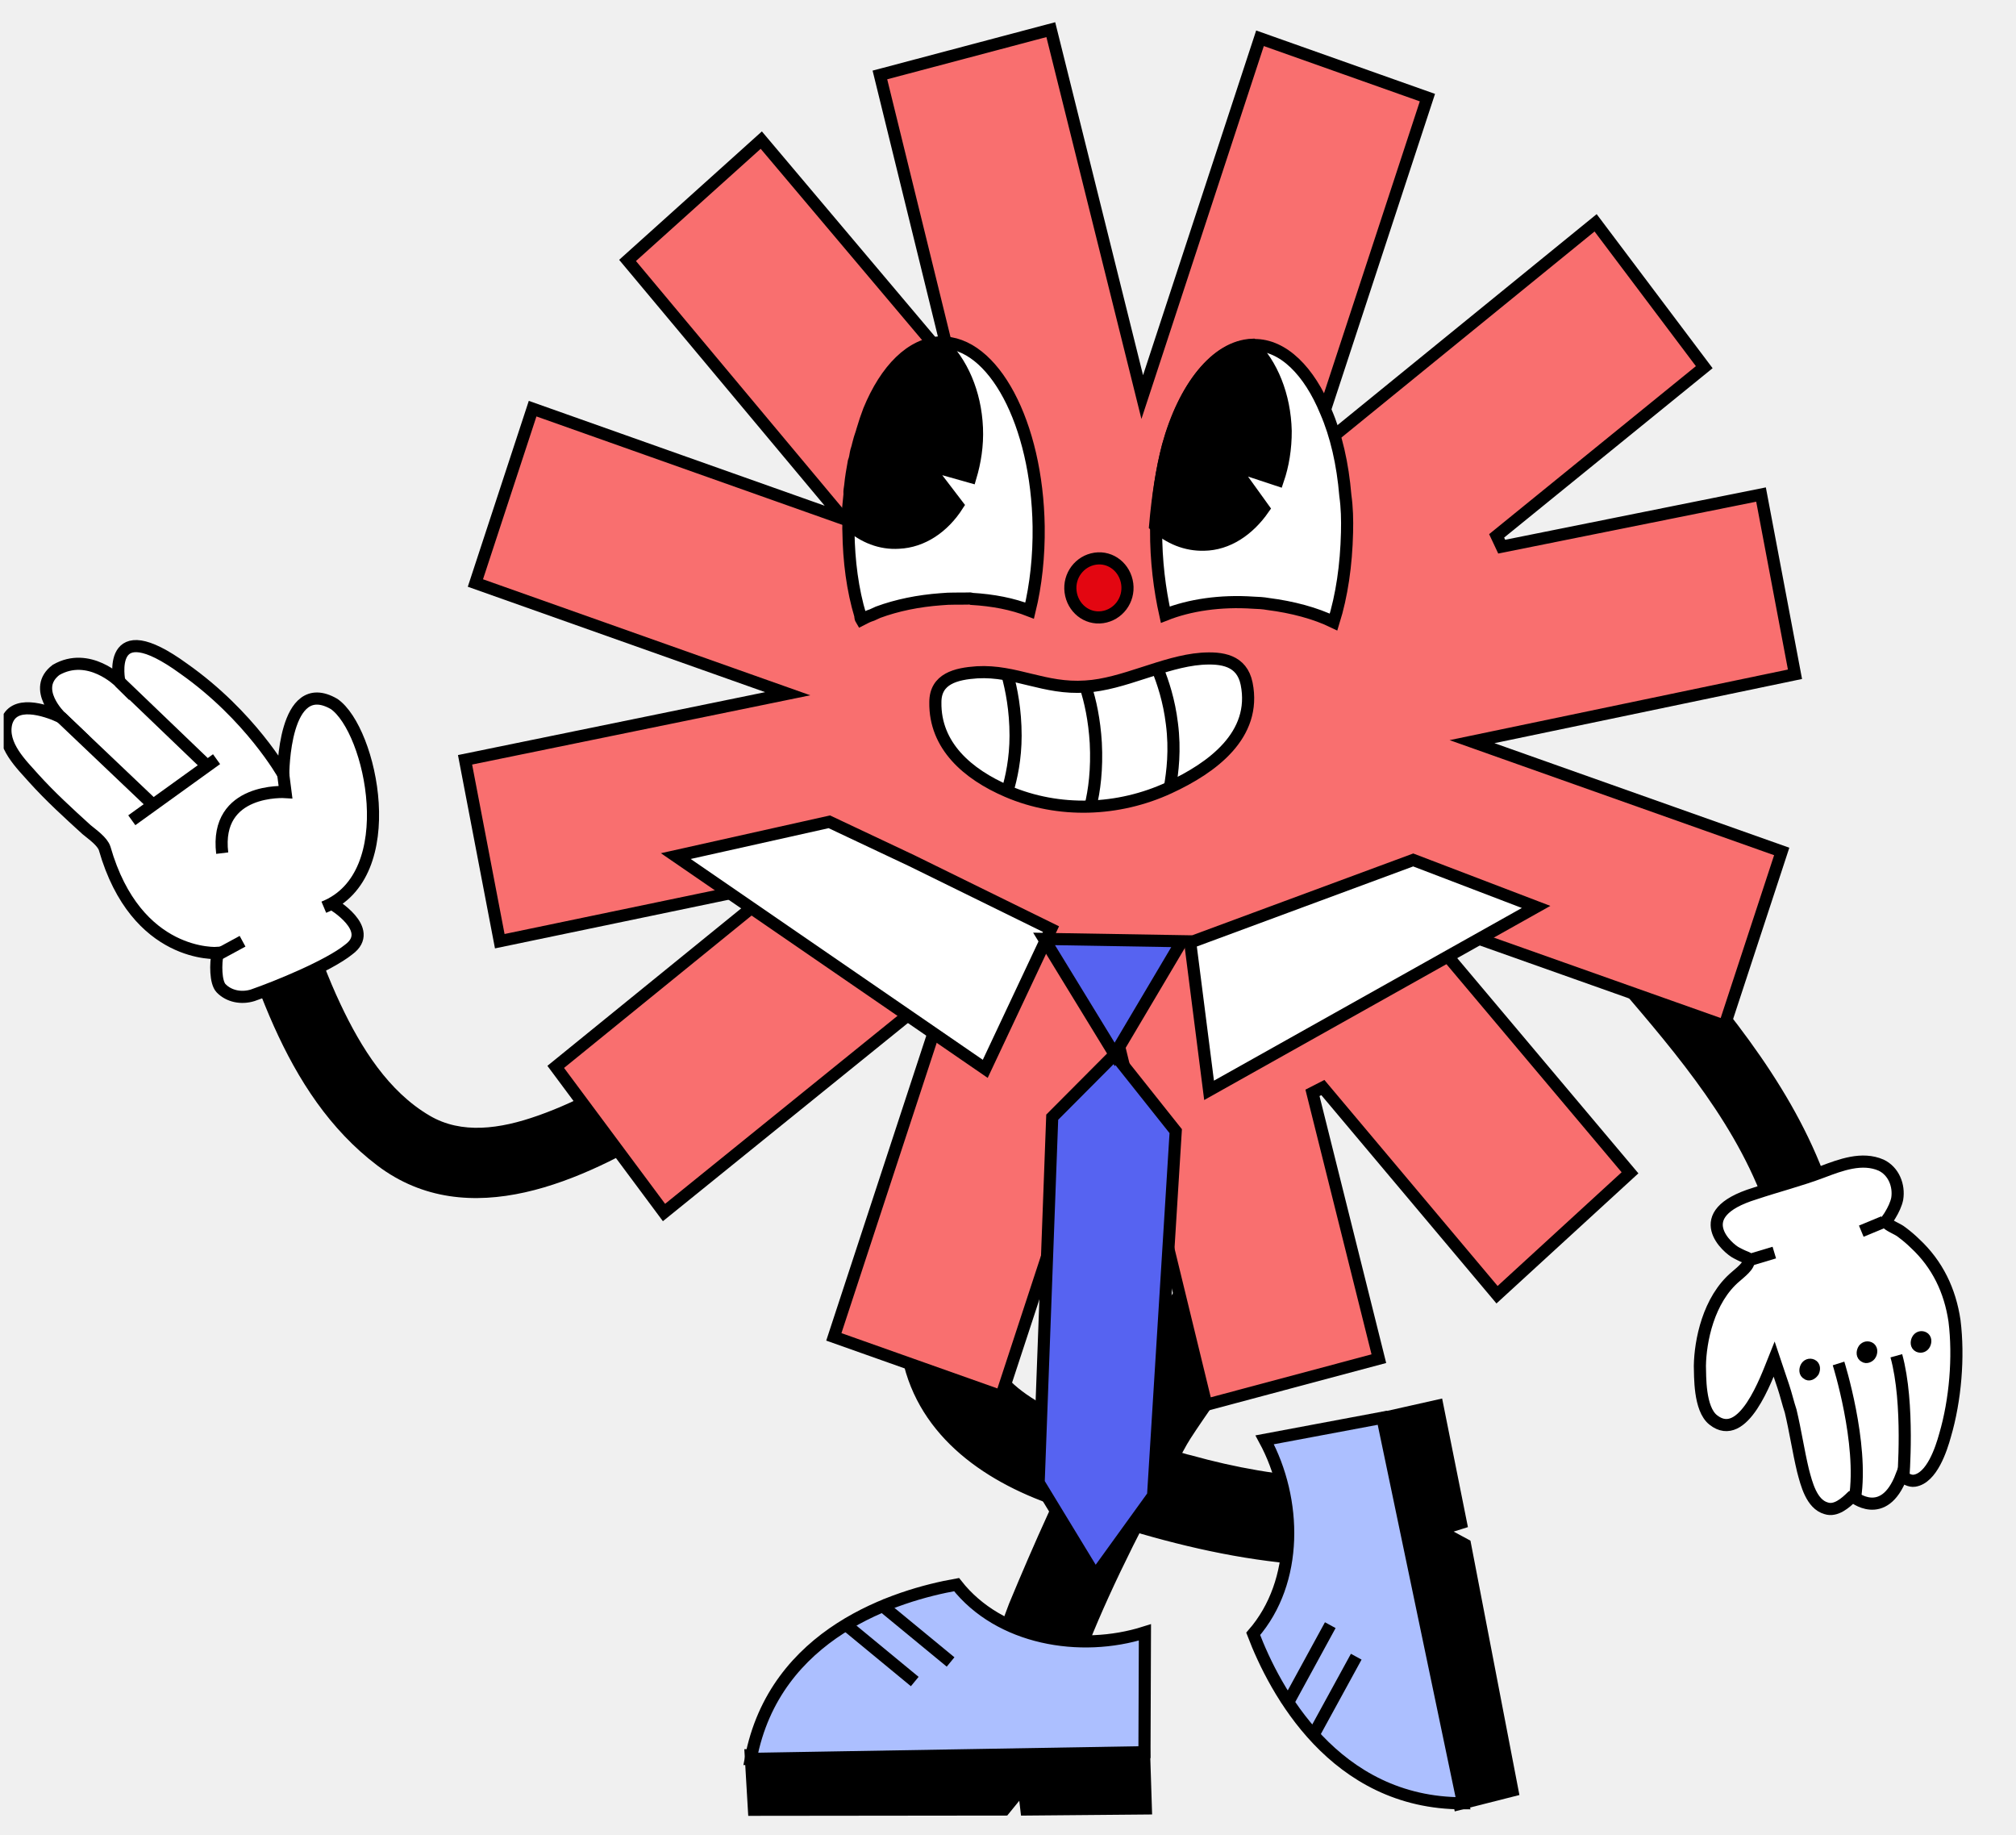
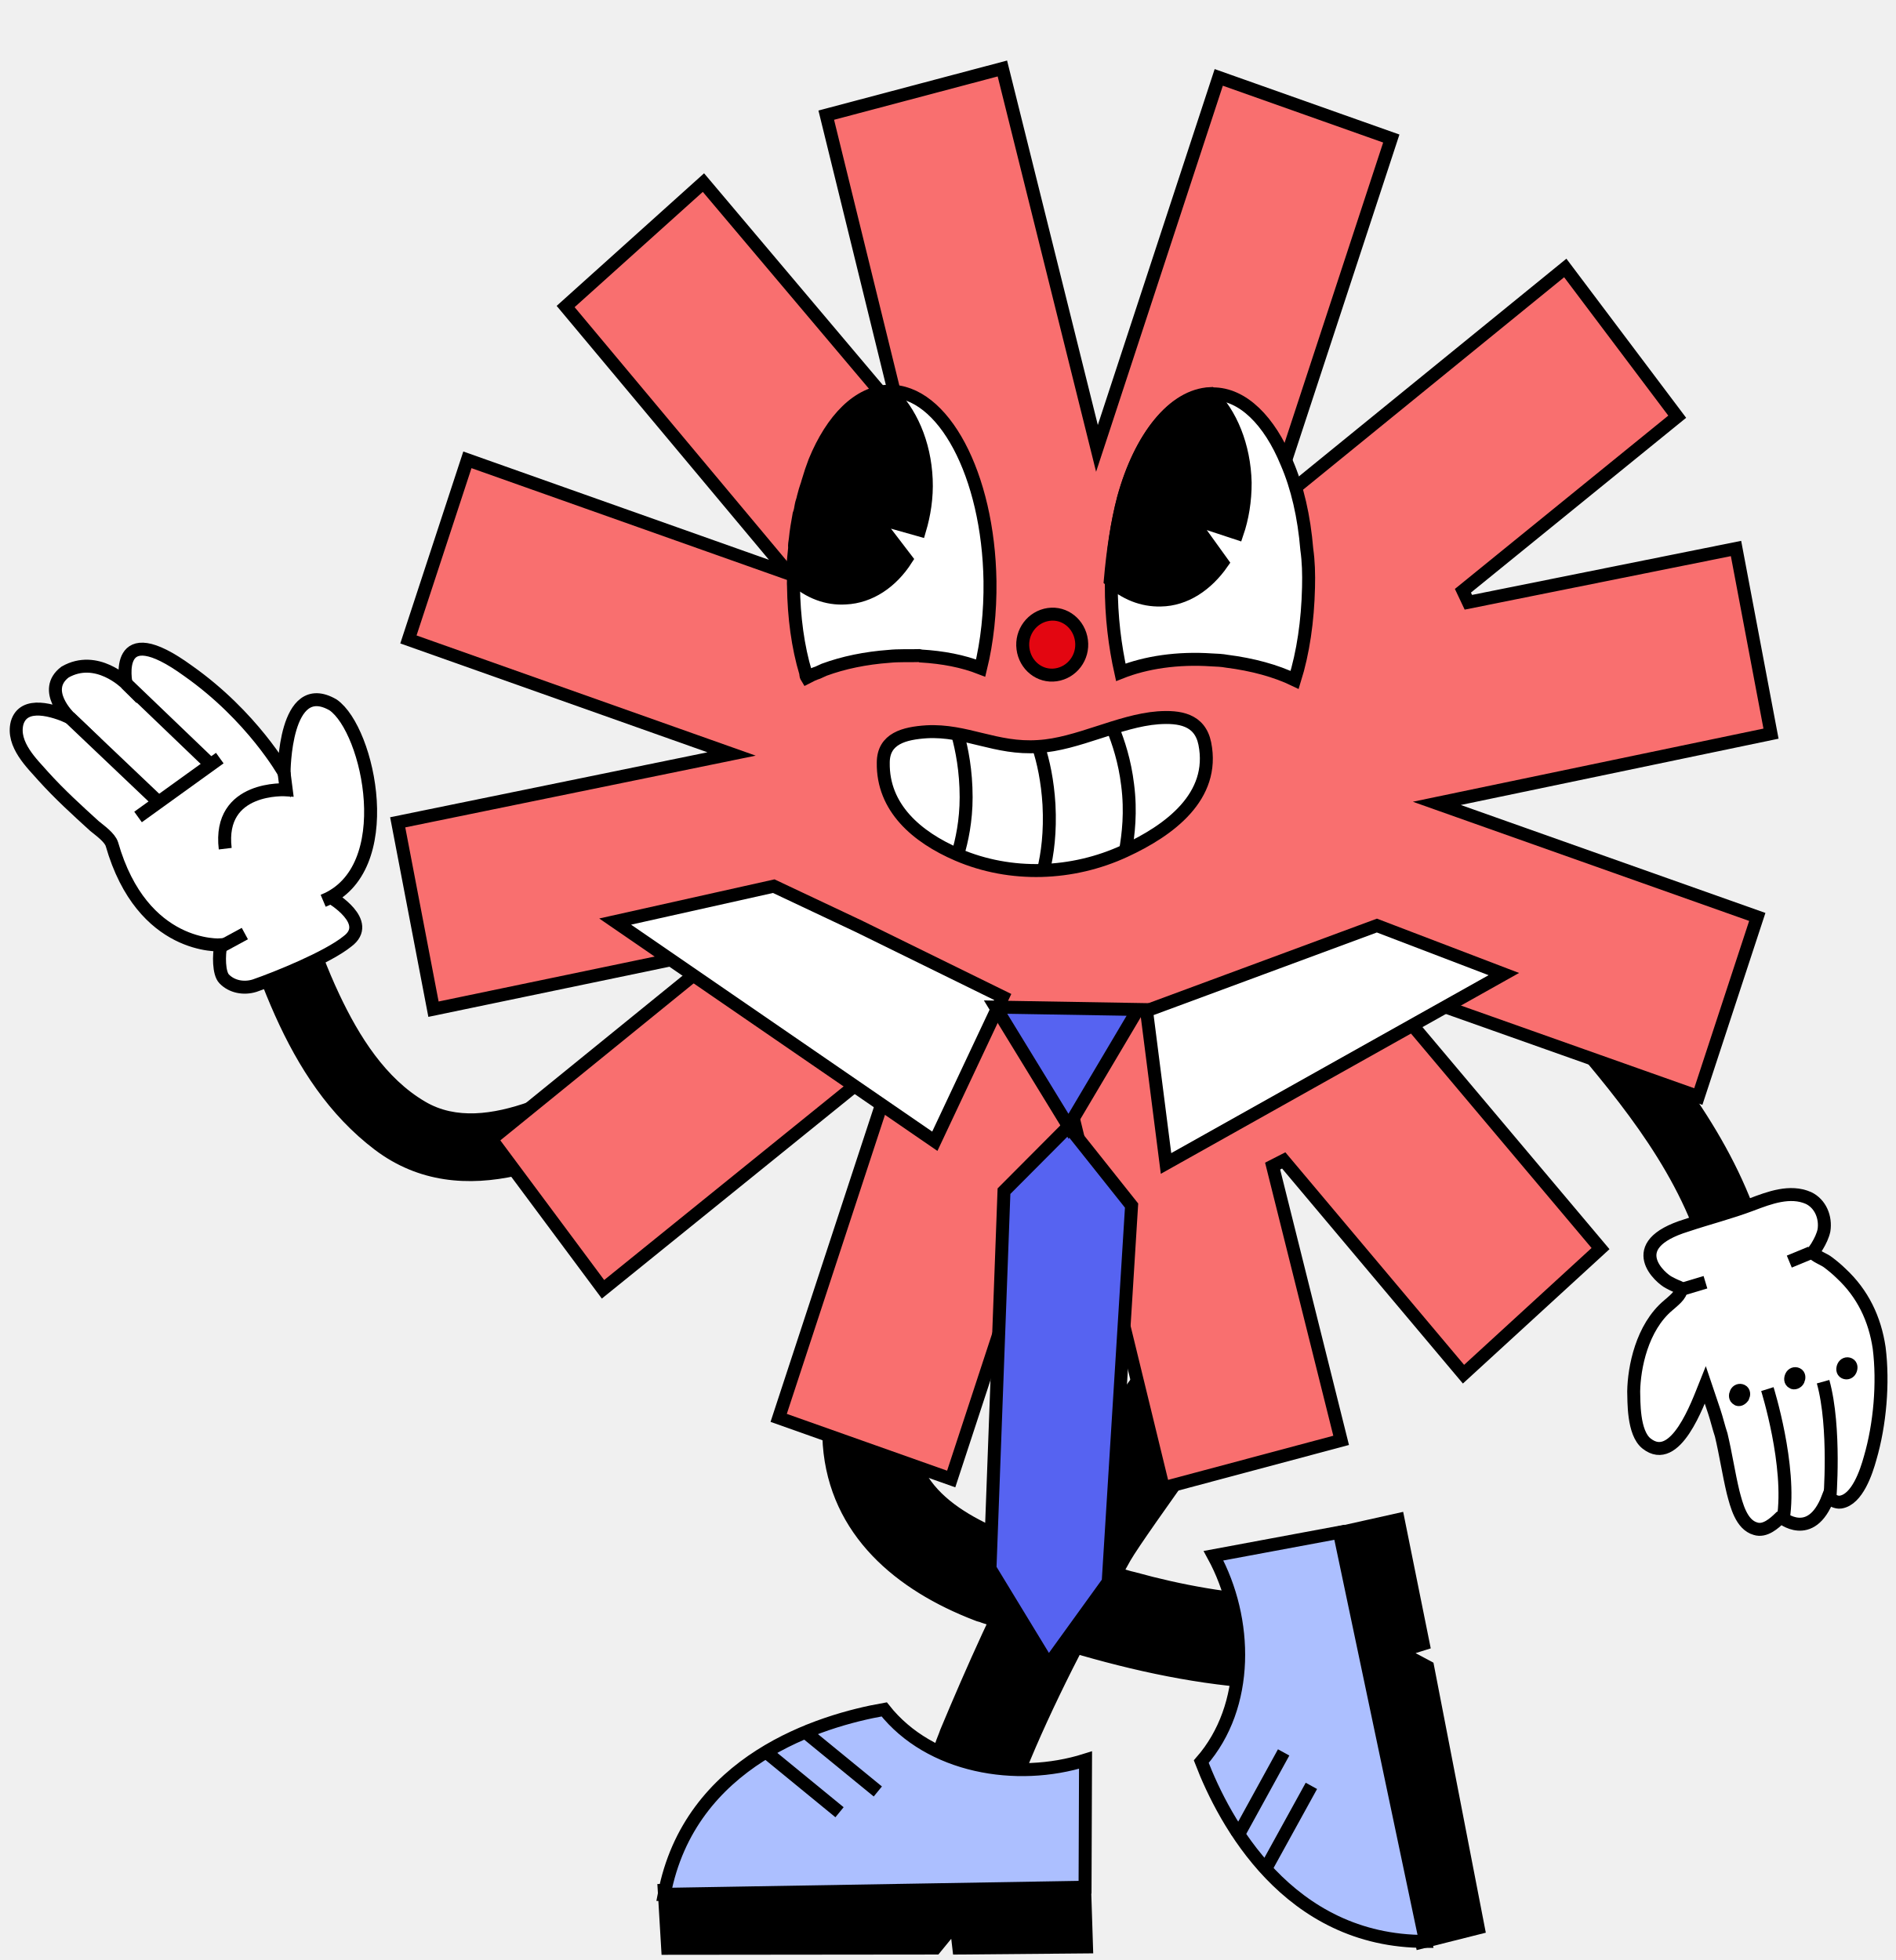
- <svg xmlns="http://www.w3.org/2000/svg" width="133" height="121" viewBox="0 0 133 121" fill="none">
-   <g clip-path="url(#clip0_3_36336)">
-     <path d="M87.877 80.688C87.475 81.224 87.149 81.817 86.757 82.419C85.81 83.92 78.887 93.429 77.958 95.065C75.508 99.444 73.048 104.236 71.439 108.291C71.334 108.511 71.219 108.664 71.114 108.884C69.583 111.083 65.533 109.47 66.644 106.715C66.74 106.428 66.845 106.208 66.941 105.921C68.569 102 70.379 97.916 72.427 94.071C73.231 92.522 74.102 90.963 74.982 89.471C75.748 88.133 82.566 78.844 83.475 77.553C83.532 77.476 83.589 77.4 83.647 77.323L83.618 77.601C83.78 77.783 87.046 80.122 87.877 80.688Z" fill="black" stroke="black" stroke-width="0.8" stroke-miterlimit="10" />
-     <path d="M67.714 119.348L67.532 117.784L66.259 119.348L49.74 119.366L49.528 115.767L75.473 115.506L75.594 119.279L67.714 119.348Z" fill="black" stroke="black" stroke-width="0.8" stroke-miterlimit="10" />
-     <path d="M63.107 104.515C59.197 105.208 51.104 107.665 49.528 116.01L75.503 115.569L75.533 107.665C71.26 109.019 65.925 108.105 63.107 104.515Z" fill="#ACBFFF" stroke="black" stroke-width="0.8" stroke-miterlimit="10" />
-     <path d="M58.045 105.775L62.712 109.617" stroke="black" stroke-width="0.8" stroke-miterlimit="10" />
-     <path d="M55.65 107.035L60.348 110.908" stroke="black" stroke-width="0.8" stroke-miterlimit="10" />
-     <path d="M87.819 102.875C87.684 102.875 87.617 102.875 87.481 102.875C83.428 102.739 79.374 101.927 75.388 100.777C74.982 100.641 74.577 100.506 74.171 100.371C72.888 99.965 71.672 99.559 70.455 99.153C70.05 99.017 69.645 98.882 69.239 98.746C69.104 98.679 68.969 98.679 68.834 98.611C64.105 96.784 60.118 93.468 59.713 88.054C59.51 84.67 60.726 81.828 62.753 79.392C63.969 80.677 65.186 81.828 66.266 82.911C65.523 83.926 64.983 85.076 64.78 86.294C63.902 90.964 68.226 93.129 71.942 94.415C72.347 94.551 72.753 94.686 73.09 94.821C73.158 94.821 73.293 94.889 73.361 94.889C74.712 95.295 76.063 95.769 77.482 96.107C77.82 96.175 78.158 96.31 78.496 96.378C81.401 97.19 84.441 97.731 87.414 97.867C87.887 97.867 88.292 98.002 88.63 98.205C90.792 99.356 90.522 102.942 87.819 102.875Z" fill="black" stroke="black" stroke-width="0.8" stroke-miterlimit="10" />
-     <path d="M96.379 100.449L94.876 100.921L96.652 101.878L99.775 118.098L96.281 118.983L91.146 93.55L94.829 92.722L96.379 100.449Z" fill="black" stroke="black" stroke-width="0.8" stroke-miterlimit="10" />
-     <path d="M82.676 107.763C84.091 111.473 88.026 118.959 96.519 118.938L91.202 93.509L83.433 94.966C85.566 98.908 85.672 104.319 82.676 107.763Z" fill="#ACBFFF" stroke="black" stroke-width="0.8" stroke-miterlimit="10" />
-     <path d="M84.865 112.497L87.761 107.19" stroke="black" stroke-width="0.8" stroke-miterlimit="10" />
-     <path d="M86.552 114.612L89.474 109.27" stroke="black" stroke-width="0.8" stroke-miterlimit="10" />
-     <path d="M104.797 63.226C104.736 62.862 104.131 59.219 103.652 56.69C106.355 58.321 108.556 60.333 110.725 62.809C115.006 67.782 119.256 73.219 121.076 79.695C121.253 80.402 121.411 81.053 121.588 81.76C122.164 84.575 117.876 85.538 117.375 82.759C117.275 82.281 117.176 81.802 117.02 81.344C115.451 75.419 111.432 70.477 107.55 65.934C106.637 64.922 105.632 64.01 104.797 63.226Z" fill="black" />
-     <path d="M115.351 83.107C115.466 83.448 114.759 83.972 114.517 84.192C112.694 85.715 112.171 88.475 112.145 90.086C112.168 90.717 112.09 92.924 113.031 93.657C115.006 95.215 116.529 90.924 117.044 89.64C117.254 90.265 117.292 90.379 117.349 90.549C117.445 90.833 117.559 91.174 117.655 91.458C117.827 91.969 117.962 92.558 118.134 93.07C118.443 94.362 118.639 95.697 118.947 96.989C119.178 97.862 119.506 99.211 120.48 99.483C121.118 99.69 121.75 99.13 122.177 98.712C122.177 98.712 122.177 98.712 122.233 98.691C122.233 98.691 124.266 100.419 125.442 97.348C125.686 97.512 126.006 97.711 126.305 97.662C127.445 97.486 128.067 95.585 128.323 94.656C128.999 92.35 129.24 89.505 128.943 87.12C128.648 85.118 127.813 83.384 126.344 82.019C126.061 81.742 125.798 81.521 125.459 81.265C125.196 81.045 124.558 80.838 124.407 80.575C124.407 80.575 124.666 80.221 124.703 80.143C124.907 79.809 125.091 79.419 125.163 79.072C125.307 78.185 124.926 77.24 124.1 76.848C122.843 76.3 121.443 76.83 120.212 77.296C118.756 77.847 117.244 78.228 115.769 78.722C111.308 80.091 114.036 82.388 114.562 82.638C115.332 83.051 115.275 82.88 115.351 83.107Z" fill="white" stroke="black" stroke-width="0.8" stroke-miterlimit="10" />
-     <path d="M121.292 89.929C121.292 89.929 122.942 95.177 122.379 98.807" stroke="black" stroke-width="0.8" stroke-miterlimit="10" />
-     <path d="M125.56 97.562C125.56 97.562 125.979 92.572 125.105 89.422" stroke="black" stroke-width="0.8" stroke-miterlimit="10" />
-     <path d="M119.624 90.462C119.697 90.306 119.695 90.115 119.545 90.043C119.395 89.972 119.228 90.035 119.155 90.191C119.082 90.346 119.083 90.538 119.233 90.609C119.327 90.702 119.495 90.638 119.624 90.462Z" fill="black" stroke="black" stroke-width="0.8" stroke-miterlimit="10" />
-     <path d="M123.402 89.319C123.476 89.163 123.474 88.972 123.324 88.9C123.174 88.829 123.007 88.892 122.934 89.048C122.86 89.204 122.862 89.395 123.012 89.467C123.106 89.559 123.329 89.475 123.402 89.319Z" fill="black" stroke="black" stroke-width="0.8" stroke-miterlimit="10" />
-     <path d="M126.968 88.644C127.042 88.488 127.04 88.297 126.89 88.225C126.74 88.154 126.573 88.217 126.5 88.373C126.426 88.528 126.428 88.72 126.578 88.791C126.728 88.863 126.895 88.799 126.968 88.644Z" fill="black" stroke="black" stroke-width="0.8" stroke-miterlimit="10" />
-     <path d="M115.357 83.124L117.055 82.615" stroke="black" stroke-width="0.8" stroke-miterlimit="10" />
-     <path d="M122.793 81.204L124.266 80.593" stroke="black" stroke-width="0.8" stroke-miterlimit="10" />
-     <path d="M50.971 64.185C45.881 67.417 41.187 71.589 35.475 73.587C32.987 74.469 30.442 74.821 28.349 73.587C25.634 72 23.825 69.121 22.468 66.241C20.827 62.774 19.809 59.013 18.622 55.37C17.717 52.49 13.306 53.724 14.21 56.604C16.529 63.891 18.622 72.118 24.899 76.878C30.894 81.403 38.472 77.877 44.128 74.41C47.238 72.471 50.179 70.179 53.29 68.239C55.778 66.712 53.459 62.598 50.971 64.185Z" fill="black" />
-     <path d="M21.892 59.602L21.37 59.834C26.589 57.742 24.502 48.135 22.041 46.431C18.686 44.494 18.686 51.079 18.686 51.079C18.686 51.079 16.524 47.206 12.124 44.107C6.905 40.31 7.875 44.959 7.875 44.959C7.875 44.959 5.861 42.945 3.699 44.184C2.059 45.424 3.997 47.283 3.997 47.283C2.954 46.818 0.866 46.121 0.419 47.67C0.046 49.142 1.462 50.46 2.208 51.312C3.326 52.551 4.519 53.636 5.712 54.721C6.085 55.031 6.756 55.495 6.905 55.96C8.993 63.243 14.361 62.855 14.361 62.855C14.212 63.553 14.212 64.792 14.585 65.18C15.107 65.722 15.927 65.877 16.673 65.645C18.238 65.102 21.668 63.708 23.01 62.623C24.8 61.306 21.892 59.602 21.892 59.602Z" fill="white" stroke="black" stroke-width="0.8" stroke-miterlimit="10" />
-     <path d="M7.875 44.959L13.69 50.537" stroke="black" stroke-width="0.8" stroke-miterlimit="10" />
-     <path d="M3.998 47.283L10.111 53.094" stroke="black" stroke-width="0.8" stroke-miterlimit="10" />
-     <path d="M8.695 54.101L14.287 50.072" stroke="black" stroke-width="0.8" stroke-miterlimit="10" />
-     <path d="M18.686 51.079L18.835 52.241C18.835 52.241 14.138 51.931 14.66 56.27" stroke="black" stroke-width="0.8" stroke-miterlimit="10" />
-     <path d="M16.002 62.081L14.287 63.01" stroke="black" stroke-width="0.8" stroke-miterlimit="10" />
-     <path d="M98.763 85.395L87.272 71.73L86.587 72.081L90.966 89.613L79.585 92.654L74.075 70.023L73.744 68.664L73.312 69.979L66.054 92.089L55.01 88.175L62.295 65.98L62.724 64.675L61.667 65.529L43.806 79.973L36.663 70.368L50.362 59.24L50.024 58.529L32.971 62.078L30.68 50.114L50.557 46.044L51.968 45.755L50.596 45.269L31.363 38.453L35.138 26.953L54.29 33.74L55.652 34.223L54.715 33.103L41.401 17.177L50.223 9.241L61.664 22.797L62.349 22.448L58.049 4.944L69.324 1.956L75.022 24.846L75.356 26.19L75.784 24.888L83.125 2.524L94.17 6.439L86.856 28.718L86.425 30.03L87.485 29.168L105.266 14.696L112.433 24.218L98.736 35.344L99.071 36.056L116.179 32.618L118.419 44.472L98.512 48.625L97.112 48.917L98.474 49.4L117.544 56.159L113.769 67.659L94.618 60.871L93.246 60.385L94.193 61.509L107.535 77.354L98.763 85.395Z" fill="#F96F6F" stroke="black" stroke-width="0.8" />
-     <path d="M71.614 45.282C68.9 45.47 67 44.201 64.467 44.342C63.065 44.436 61.708 44.765 61.708 46.316C61.663 49.183 63.834 51.063 66.457 52.191C69.85 53.648 73.785 53.507 77.132 51.956C79.982 50.64 82.922 48.478 82.243 45.094C81.927 43.543 80.615 43.355 79.258 43.449C76.77 43.637 74.101 45.141 71.614 45.282Z" fill="white" stroke="black" stroke-width="0.8" stroke-miterlimit="10" />
-     <path d="M76.363 44.107C76.725 45 77.132 46.222 77.313 47.726C77.539 49.465 77.358 50.922 77.177 51.956" stroke="black" stroke-width="0.8" stroke-miterlimit="10" />
-     <path d="M71.614 45.282C71.93 46.222 72.201 47.491 72.292 48.995C72.382 50.734 72.201 52.144 71.93 53.225" stroke="black" stroke-width="0.8" stroke-miterlimit="10" />
-     <path d="M66.457 44.483C66.728 45.47 67 46.833 67 48.525C67 50.029 66.728 51.298 66.457 52.191" stroke="black" stroke-width="0.8" stroke-miterlimit="10" />
-     <path d="M74.367 38.519C74.505 39.588 73.769 40.555 72.734 40.705C71.698 40.856 70.767 40.102 70.629 39.033C70.491 37.965 71.227 36.998 72.262 36.847C73.297 36.697 74.228 37.451 74.367 38.519Z" fill="#E30611" stroke="black" stroke-width="0.8" stroke-miterlimit="10" />
-     <path d="M76.876 40.544C78.476 39.908 80.516 39.602 82.686 39.751C83.008 39.764 83.331 39.777 83.657 39.837C85.281 40.043 86.784 40.449 87.979 41.028C88.523 39.282 88.816 37.281 88.866 35.117C88.887 34.27 88.867 33.474 88.756 32.688C88.582 30.595 88.151 28.716 87.469 27.144C86.377 24.49 84.671 22.744 82.744 22.757C82.699 22.762 82.653 22.767 82.608 22.771C80.23 22.879 78.109 25.54 77.053 29.404C76.634 30.997 76.368 32.761 76.294 34.646C76.302 34.739 76.264 34.836 76.272 34.929C76.26 36.995 76.509 38.893 76.876 40.544Z" fill="white" stroke="black" stroke-width="0.8" stroke-miterlimit="10" />
-     <path d="M77.056 29.418C78.153 25.504 80.227 22.848 82.604 22.74C83.903 24.012 84.763 26.08 84.819 28.42C84.825 29.593 84.641 30.691 84.308 31.664L81.289 30.665L83.363 33.545C82.379 34.961 80.989 35.904 79.431 35.926C78.241 35.956 77.148 35.508 76.206 34.667C76.371 32.774 76.637 31.01 77.056 29.418Z" fill="black" stroke="black" stroke-width="0.8" stroke-miterlimit="10" />
-     <path d="M56.756 40.595L56.759 40.642L56.763 40.688C56.767 40.735 56.771 40.781 56.824 40.87C57.044 40.753 57.309 40.631 57.533 40.561C57.666 40.5 57.798 40.439 57.931 40.379C59.178 39.92 60.577 39.633 62.082 39.523C62.674 39.461 63.273 39.493 63.869 39.477C63.96 39.468 64.005 39.463 64.1 39.5C65.53 39.586 66.789 39.829 67.928 40.274C68.339 38.589 68.548 36.69 68.522 34.722C68.418 27.929 65.535 22.506 62.054 22.588C60.131 22.648 58.438 24.373 57.331 27.069C57.18 27.46 57.033 27.898 56.889 28.382C56.893 28.428 56.852 28.48 56.855 28.526C56.814 28.577 56.822 28.67 56.78 28.722C56.742 28.819 56.746 28.866 56.708 28.964C56.674 29.108 56.636 29.206 56.603 29.35C56.572 29.541 56.493 29.69 56.463 29.881C56.433 30.072 56.403 30.262 56.327 30.458C56.233 30.984 56.139 31.51 56.091 32.031C56.061 32.222 56.031 32.413 56.042 32.552C56.042 32.552 56.042 32.552 56.046 32.599C56.02 32.836 55.998 33.12 55.971 33.357C55.941 33.548 55.957 33.734 55.972 33.92C55.984 34.06 55.95 34.204 55.961 34.344C55.965 34.39 55.965 34.39 55.969 34.437C55.984 34.623 55.955 34.814 55.974 35.046C55.999 37.014 56.249 38.912 56.756 40.595Z" fill="white" stroke="black" stroke-width="0.8" stroke-miterlimit="10" />
-     <path d="M56.651 29.361C57.658 25.456 59.724 22.706 62.102 22.599C63.446 23.866 64.348 25.883 64.45 28.219C64.501 29.387 64.317 30.485 64.03 31.453L61.116 30.631L63.176 33.325C62.241 34.784 60.851 35.726 59.296 35.795C58.109 35.872 56.971 35.428 56.029 34.587C56.015 32.759 56.232 30.953 56.651 29.361Z" fill="black" stroke="black" stroke-width="0.8" stroke-miterlimit="10" />
-     <path d="M54.713 54.203L60.139 56.763L69.337 61.281L64.999 70.497L44.584 56.465L54.713 54.203Z" fill="white" />
-     <path d="M93.233 56.719L78.521 62.163L79.765 71.915L101.34 59.818L93.233 56.719Z" fill="white" />
-     <path d="M54.713 54.203L60.139 56.763L69.337 61.281L64.999 70.497L44.584 56.465L54.713 54.203Z" stroke="black" stroke-width="0.8" />
-     <path d="M93.233 56.719L78.521 62.163L79.765 71.915L101.34 59.818L93.233 56.719Z" stroke="black" stroke-width="0.8" />
-     <path d="M68.879 61.927L77.966 62.079L73.54 69.546L77.565 74.607L76.071 98.647L72.257 103.928L68.522 97.791L69.417 73.686L73.54 69.546L68.879 61.927Z" fill="#5663F1" />
-     <path d="M73.54 69.546L77.966 62.079L68.879 61.927L73.54 69.546ZM73.54 69.546L69.417 73.686L68.522 97.791L72.257 103.928L76.071 98.647L77.565 74.607L73.54 69.546Z" stroke="black" stroke-width="0.8" />
+ <svg xmlns="http://www.w3.org/2000/svg" width="117" height="121" viewBox="0 0 117 121" fill="none">
+   <g clip-path="url(#clip0_755_7931)">
+     <path d="M79.349 81.86C78.947 82.392 78.621 82.981 78.229 83.579C77.282 85.07 70.359 94.516 69.43 96.14C66.98 100.491 64.52 105.25 62.911 109.278C62.806 109.497 62.691 109.649 62.586 109.867C61.055 112.052 57.005 110.449 58.116 107.713C58.212 107.428 58.317 107.209 58.413 106.924C60.041 103.029 61.85 98.972 63.899 95.153C64.703 93.615 65.574 92.066 66.454 90.585C67.22 89.255 74.037 80.028 74.946 78.746C75.004 78.67 75.061 78.594 75.119 78.518L75.09 78.793C75.252 78.974 78.518 81.298 79.349 81.86Z" fill="black" stroke="black" stroke-width="0.8" stroke-miterlimit="10" />
+     <path d="M59.185 120.262L59.004 118.707L57.731 120.262L41.212 120.279L41 116.704L66.945 116.445L67.066 120.193L59.185 120.262Z" fill="black" stroke="black" stroke-width="0.8" stroke-miterlimit="10" />
+     <path d="M54.578 105.528C50.669 106.216 42.576 108.656 41 116.946L66.975 116.508L67.005 108.656C62.732 110.001 57.397 109.094 54.578 105.528Z" fill="#ACBFFF" stroke="black" stroke-width="0.8" stroke-miterlimit="10" />
+     <path d="M49.517 106.779L54.184 110.596" stroke="black" stroke-width="0.8" stroke-miterlimit="10" />
+     <path d="M47.122 108.03L51.82 111.878" stroke="black" stroke-width="0.8" stroke-miterlimit="10" />
+     <path d="M79.291 103.898C79.156 103.898 79.088 103.898 78.953 103.898C74.899 103.764 70.846 102.957 66.859 101.814C66.454 101.68 66.049 101.545 65.643 101.411C64.36 101.008 63.143 100.604 61.927 100.201C61.522 100.066 61.117 99.932 60.711 99.798C60.576 99.73 60.441 99.73 60.306 99.663C55.576 97.848 51.59 94.554 51.185 89.177C50.982 85.816 52.198 82.993 54.225 80.573C55.441 81.85 56.657 82.993 57.738 84.068C56.995 85.076 56.455 86.219 56.252 87.429C55.374 92.067 59.698 94.218 63.414 95.496C63.819 95.63 64.225 95.764 64.562 95.899C64.63 95.899 64.765 95.966 64.832 95.966C66.184 96.369 67.535 96.84 68.954 97.176C69.292 97.243 69.629 97.378 69.967 97.445C72.873 98.251 75.913 98.789 78.886 98.924C79.359 98.924 79.764 99.058 80.102 99.26C82.264 100.403 81.994 103.965 79.291 103.898Z" fill="black" stroke="black" stroke-width="0.8" stroke-miterlimit="10" />
+     <path d="M87.85 101.488L86.348 101.958L88.124 102.908L91.247 119.019L87.752 119.899L82.618 94.636L86.3 93.813L87.85 101.488Z" fill="black" stroke="black" stroke-width="0.8" stroke-miterlimit="10" />
+     <path d="M74.148 108.753C75.563 112.438 79.498 119.874 87.991 119.853L82.674 94.595L74.904 96.042C77.038 99.958 77.144 105.333 74.148 108.753Z" fill="#ACBFFF" stroke="black" stroke-width="0.8" stroke-miterlimit="10" />
+     <path d="M76.337 113.456L79.233 108.185" stroke="black" stroke-width="0.8" stroke-miterlimit="10" />
+     <path d="M78.024 115.556L80.946 110.25" stroke="black" stroke-width="0.8" stroke-miterlimit="10" />
+     <path d="M94.212 61.668C94.157 61.34 93.611 58.054 93.179 55.773C95.618 57.243 97.603 59.059 99.559 61.292C103.422 65.778 107.255 70.682 108.897 76.524C109.056 77.162 109.199 77.749 109.358 78.387C109.879 80.927 106.01 81.795 105.558 79.289C105.468 78.857 105.379 78.425 105.238 78.012C103.822 72.667 100.198 68.209 96.695 64.111C95.872 63.198 94.965 62.375 94.212 61.668Z" fill="black" />
+     <path d="M103.732 79.602C103.836 79.909 103.198 80.382 102.98 80.58C101.336 81.954 100.864 84.444 100.84 85.897C100.861 86.467 100.791 88.458 101.639 89.119C103.421 90.524 104.795 86.653 105.259 85.495C105.449 86.058 105.483 86.161 105.535 86.315C105.621 86.571 105.725 86.879 105.811 87.135C105.966 87.596 106.088 88.128 106.243 88.589C106.521 89.754 106.698 90.959 106.977 92.124C107.185 92.912 107.48 94.129 108.359 94.374C108.935 94.561 109.505 94.056 109.89 93.679C109.89 93.679 109.89 93.679 109.941 93.659C109.941 93.659 111.774 95.218 112.835 92.448C113.055 92.596 113.344 92.775 113.613 92.731C114.642 92.573 115.203 90.858 115.434 90.02C116.043 87.94 116.262 85.373 115.993 83.221C115.727 81.415 114.974 79.852 113.649 78.62C113.394 78.37 113.156 78.171 112.851 77.94C112.613 77.741 112.038 77.555 111.901 77.318C111.901 77.318 112.135 76.998 112.169 76.928C112.352 76.627 112.518 76.275 112.584 75.962C112.713 75.162 112.37 74.309 111.625 73.956C110.49 73.461 109.228 73.939 108.117 74.36C106.804 74.857 105.44 75.2 104.11 75.646C100.085 76.881 102.547 78.953 103.021 79.178C103.715 79.551 103.663 79.397 103.732 79.602Z" fill="white" stroke="black" stroke-width="0.8" stroke-miterlimit="10" />
+     <path d="M109.091 85.756C109.091 85.756 110.58 90.49 110.073 93.764" stroke="black" stroke-width="0.8" stroke-miterlimit="10" />
+     <path d="M112.942 92.641C112.942 92.641 113.319 88.14 112.531 85.298" stroke="black" stroke-width="0.8" stroke-miterlimit="10" />
+     <path d="M107.587 86.236C107.653 86.096 107.651 85.923 107.516 85.858C107.381 85.794 107.23 85.851 107.164 85.992C107.098 86.132 107.099 86.305 107.234 86.369C107.319 86.453 107.47 86.395 107.587 86.236Z" fill="black" stroke="black" stroke-width="0.8" stroke-miterlimit="10" />
+     <path d="M110.995 85.206C111.061 85.065 111.06 84.892 110.925 84.828C110.79 84.763 110.639 84.82 110.573 84.961C110.506 85.101 110.508 85.274 110.643 85.338C110.728 85.422 110.929 85.346 110.995 85.206Z" fill="black" stroke="black" stroke-width="0.8" stroke-miterlimit="10" />
+     <path d="M114.212 84.596C114.278 84.456 114.277 84.283 114.142 84.219C114.006 84.154 113.856 84.211 113.789 84.352C113.723 84.492 113.725 84.665 113.86 84.729C113.995 84.794 114.146 84.737 114.212 84.596Z" fill="black" stroke="black" stroke-width="0.8" stroke-miterlimit="10" />
+     <path d="M103.738 79.617L105.269 79.158" stroke="black" stroke-width="0.8" stroke-miterlimit="10" />
+     <path d="M110.445 77.884L111.775 77.334" stroke="black" stroke-width="0.8" stroke-miterlimit="10" />
+     <path d="M46.657 59.532C42.066 62.448 37.831 66.212 32.679 68.014C30.434 68.809 28.138 69.127 26.251 68.014C23.802 66.583 22.169 63.985 20.945 61.388C19.466 58.26 18.547 54.867 17.476 51.581C16.66 48.983 12.681 50.096 13.497 52.694C15.588 59.267 17.476 66.689 23.139 70.983C28.547 75.064 35.383 71.884 40.484 68.756C43.29 67.007 45.943 64.939 48.749 63.19C50.994 61.812 48.902 58.101 46.657 59.532Z" fill="black" />
+     <path d="M20.426 55.398L19.955 55.607C24.663 53.72 22.78 45.054 20.56 43.517C17.534 41.77 17.534 47.71 17.534 47.71C17.534 47.71 15.583 44.216 11.615 41.42C6.907 37.996 7.781 42.189 7.781 42.189C7.781 42.189 5.965 40.372 4.015 41.49C2.535 42.608 4.284 44.285 4.284 44.285C3.342 43.866 1.459 43.237 1.055 44.635C0.719 45.963 1.997 47.151 2.67 47.92C3.678 49.038 4.755 50.016 5.831 50.995C6.167 51.274 6.772 51.694 6.907 52.113C8.79 58.682 13.633 58.333 13.633 58.333C13.498 58.962 13.498 60.08 13.835 60.429C14.305 60.919 15.045 61.059 15.718 60.849C17.13 60.36 20.224 59.102 21.435 58.123C23.049 56.935 20.426 55.398 20.426 55.398Z" fill="white" stroke="black" stroke-width="0.8" stroke-miterlimit="10" />
+     <path d="M7.781 42.189L13.027 47.221" stroke="black" stroke-width="0.8" stroke-miterlimit="10" />
+     <path d="M4.284 44.286L9.799 49.527" stroke="black" stroke-width="0.8" stroke-miterlimit="10" />
+     <path d="M8.521 50.436L13.566 46.801" stroke="black" stroke-width="0.8" stroke-miterlimit="10" />
+     <path d="M17.534 47.71L17.668 48.758C17.668 48.758 13.431 48.479 13.902 52.393" stroke="black" stroke-width="0.8" stroke-miterlimit="10" />
+     <path d="M15.113 57.634L13.566 58.473" stroke="black" stroke-width="0.8" stroke-miterlimit="10" />
+     <path d="M90.335 84.835L79.238 71.638L78.553 71.988L82.782 88.92L71.809 91.852L66.486 69.993L66.155 68.635L65.723 69.95L58.713 91.306L48.064 87.532L55.101 66.094L55.529 64.789L54.473 65.643L37.221 79.594L30.334 70.332L43.564 59.586L43.226 58.875L26.757 62.302L24.548 50.766L43.747 46.835L45.157 46.546L43.786 46.06L25.21 39.476L28.85 28.387L47.347 34.943L48.709 35.426L47.773 34.306L34.914 18.923L43.42 11.272L54.468 24.363L55.153 24.013L51.001 7.109L61.872 4.228L67.376 26.337L67.71 27.681L68.138 26.379L75.228 4.778L85.878 8.552L78.814 30.072L78.383 31.384L79.443 30.521L96.617 16.543L103.527 25.725L90.299 36.47L90.635 37.181L107.156 33.861L109.316 45.291L90.088 49.303L88.688 49.595L90.05 50.078L108.469 56.606L104.829 67.695L86.332 61.139L84.96 60.653L85.907 61.777L98.793 77.081L90.335 84.835Z" fill="#F96F6F" stroke="black" stroke-width="0.8" />
+     <path d="M64.094 46.085C61.471 46.267 59.635 45.04 57.186 45.177C55.831 45.267 54.52 45.585 54.52 47.084C54.476 49.855 56.574 51.672 59.11 52.763C62.389 54.171 66.192 54.034 69.427 52.535C72.181 51.264 75.023 49.174 74.367 45.903C74.061 44.404 72.793 44.223 71.482 44.313C69.077 44.495 66.498 45.949 64.094 46.085Z" fill="white" stroke="black" stroke-width="0.8" stroke-miterlimit="10" />
+     <path d="M68.684 44.95C69.033 45.813 69.427 46.994 69.602 48.447C69.82 50.128 69.645 51.536 69.471 52.536" stroke="black" stroke-width="0.8" stroke-miterlimit="10" />
+     <path d="M64.094 46.086C64.4 46.994 64.662 48.221 64.749 49.674C64.837 51.355 64.662 52.718 64.4 53.763" stroke="black" stroke-width="0.8" stroke-miterlimit="10" />
+     <path d="M59.11 45.313C59.372 46.267 59.635 47.584 59.635 49.219C59.635 50.673 59.372 51.9 59.11 52.763" stroke="black" stroke-width="0.8" stroke-miterlimit="10" />
+     <path d="M66.755 39.548C66.889 40.581 66.177 41.516 65.177 41.661C64.177 41.806 63.276 41.078 63.143 40.045C63.009 39.013 63.721 38.078 64.721 37.932C65.722 37.787 66.622 38.516 66.755 39.548Z" fill="#E30611" stroke="black" stroke-width="0.8" stroke-miterlimit="10" />
+     <path d="M69.181 41.506C70.727 40.891 72.699 40.595 74.796 40.739C75.108 40.752 75.419 40.764 75.734 40.822C77.304 41.021 78.756 41.414 79.912 41.974C80.437 40.286 80.72 38.352 80.769 36.26C80.789 35.442 80.77 34.673 80.662 33.913C80.495 31.89 80.078 30.074 79.419 28.555C78.363 25.989 76.715 24.302 74.852 24.315C74.808 24.32 74.764 24.324 74.721 24.329C72.422 24.433 70.373 27.005 69.352 30.739C68.947 32.278 68.689 33.983 68.619 35.805C68.626 35.895 68.59 35.989 68.597 36.079C68.585 38.076 68.826 39.91 69.181 41.506Z" fill="white" stroke="black" stroke-width="0.8" stroke-miterlimit="10" />
+     <path d="M69.354 30.752C70.415 26.969 72.419 24.402 74.717 24.298C75.972 25.527 76.803 27.526 76.858 29.788C76.863 30.921 76.685 31.982 76.364 32.922L73.445 31.957L75.45 34.741C74.5 36.109 73.156 37.02 71.65 37.042C70.499 37.071 69.443 36.637 68.533 35.825C68.692 33.995 68.95 32.291 69.354 30.752Z" fill="black" stroke="black" stroke-width="0.8" stroke-miterlimit="10" />
+     <path d="M49.735 41.555L49.738 41.6L49.742 41.645C49.746 41.69 49.749 41.735 49.801 41.82C50.013 41.708 50.27 41.59 50.486 41.522C50.614 41.463 50.742 41.405 50.87 41.346C52.076 40.903 53.428 40.626 54.883 40.519C55.455 40.459 56.034 40.49 56.609 40.475C56.697 40.466 56.741 40.461 56.833 40.497C58.215 40.579 59.432 40.815 60.532 41.244C60.929 39.616 61.132 37.781 61.107 35.879C61.006 29.314 58.22 24.072 54.855 24.151C52.997 24.209 51.361 25.876 50.291 28.482C50.145 28.86 50.002 29.283 49.864 29.751C49.868 29.796 49.827 29.846 49.831 29.891C49.791 29.94 49.798 30.03 49.758 30.08C49.722 30.174 49.725 30.219 49.689 30.314C49.656 30.453 49.62 30.548 49.587 30.687C49.558 30.872 49.481 31.016 49.452 31.2C49.423 31.384 49.394 31.569 49.321 31.758C49.23 32.266 49.139 32.775 49.092 33.278C49.063 33.463 49.034 33.647 49.045 33.782C49.045 33.782 49.045 33.782 49.049 33.827C49.023 34.056 49.002 34.331 48.977 34.56C48.948 34.744 48.962 34.924 48.977 35.104C48.989 35.239 48.956 35.378 48.967 35.513C48.971 35.558 48.971 35.558 48.974 35.603C48.989 35.783 48.96 35.968 48.979 36.192C49.004 38.094 49.245 39.928 49.735 41.555Z" fill="white" stroke="black" stroke-width="0.8" stroke-miterlimit="10" />
+     <path d="M49.633 30.698C50.606 26.923 52.604 24.266 54.902 24.162C56.201 25.387 57.073 27.337 57.171 29.594C57.221 30.722 57.042 31.784 56.765 32.72L53.949 31.925L55.94 34.529C55.036 35.938 53.693 36.85 52.19 36.916C51.043 36.99 49.943 36.561 49.032 35.749C49.019 33.982 49.229 32.236 49.633 30.698Z" fill="black" stroke="black" stroke-width="0.8" stroke-miterlimit="10" />
+     <path d="M47.76 54.707L53.005 57.182L61.894 61.548L57.702 70.455L37.971 56.893L47.76 54.707Z" fill="white" />
+     <path d="M84.989 57.139L70.77 62.401L71.973 71.826L92.824 60.134L84.989 57.139Z" fill="white" />
+     <path d="M47.76 54.707L53.005 57.182L61.894 61.548L57.702 70.455L37.971 56.893L47.76 54.707Z" stroke="black" stroke-width="0.8" />
+     <path d="M84.989 57.139L70.77 62.401L71.973 71.826L92.824 60.134L84.989 57.139Z" stroke="black" stroke-width="0.8" />
+     <path d="M61.452 62.172L70.234 62.319L65.957 69.535L69.847 74.426L68.403 97.661L64.717 102.765L61.107 96.833L61.971 73.537L65.957 69.535L61.452 62.172Z" fill="#5663F1" />
+     <path d="M65.957 69.535L70.234 62.319L61.452 62.172L65.957 69.535ZM65.957 69.535L61.971 73.537L61.107 96.833L64.717 102.765L68.403 97.661L69.847 74.426L65.957 69.535Z" stroke="black" stroke-width="0.8" />
  </g>
  <defs>
-     <clipPath id="clip0_3_36336">
-       <rect width="131.977" height="120" fill="white" transform="translate(0.243164 0.241699)" />
+     <clipPath id="clip0_755_7931">
+       <rect width="117" height="121" fill="white" />
    </clipPath>
  </defs>
</svg>
